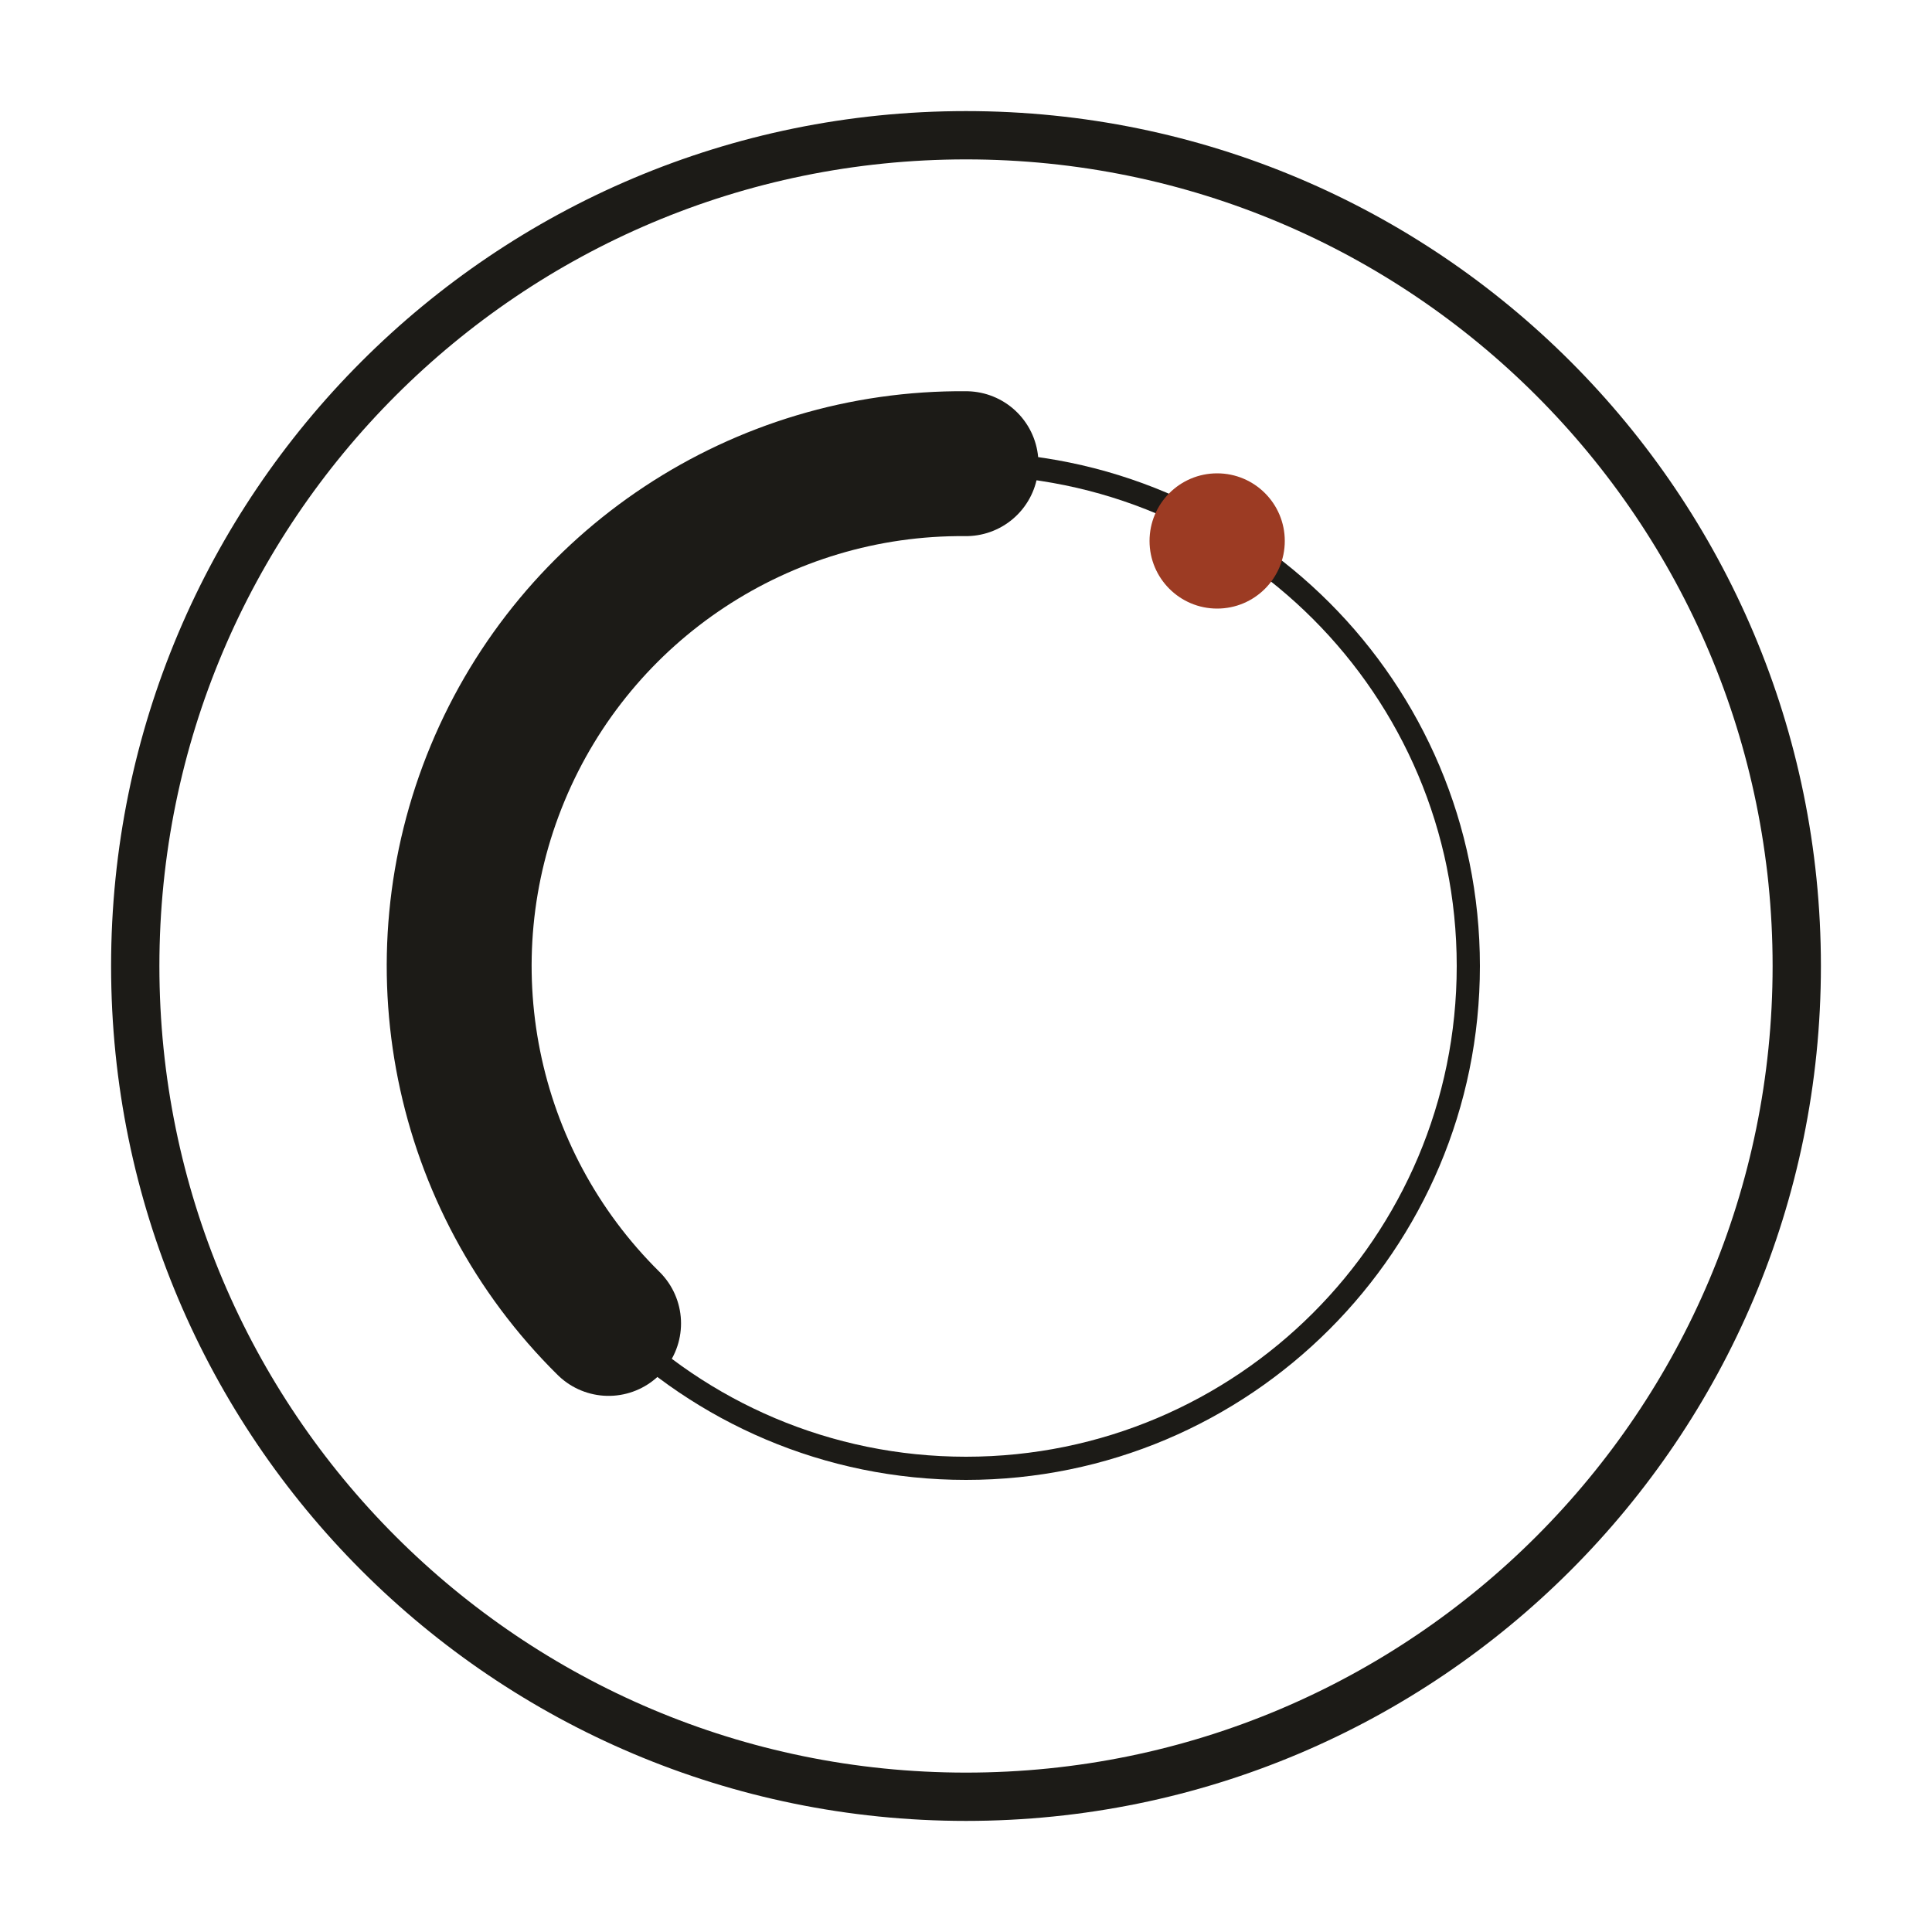
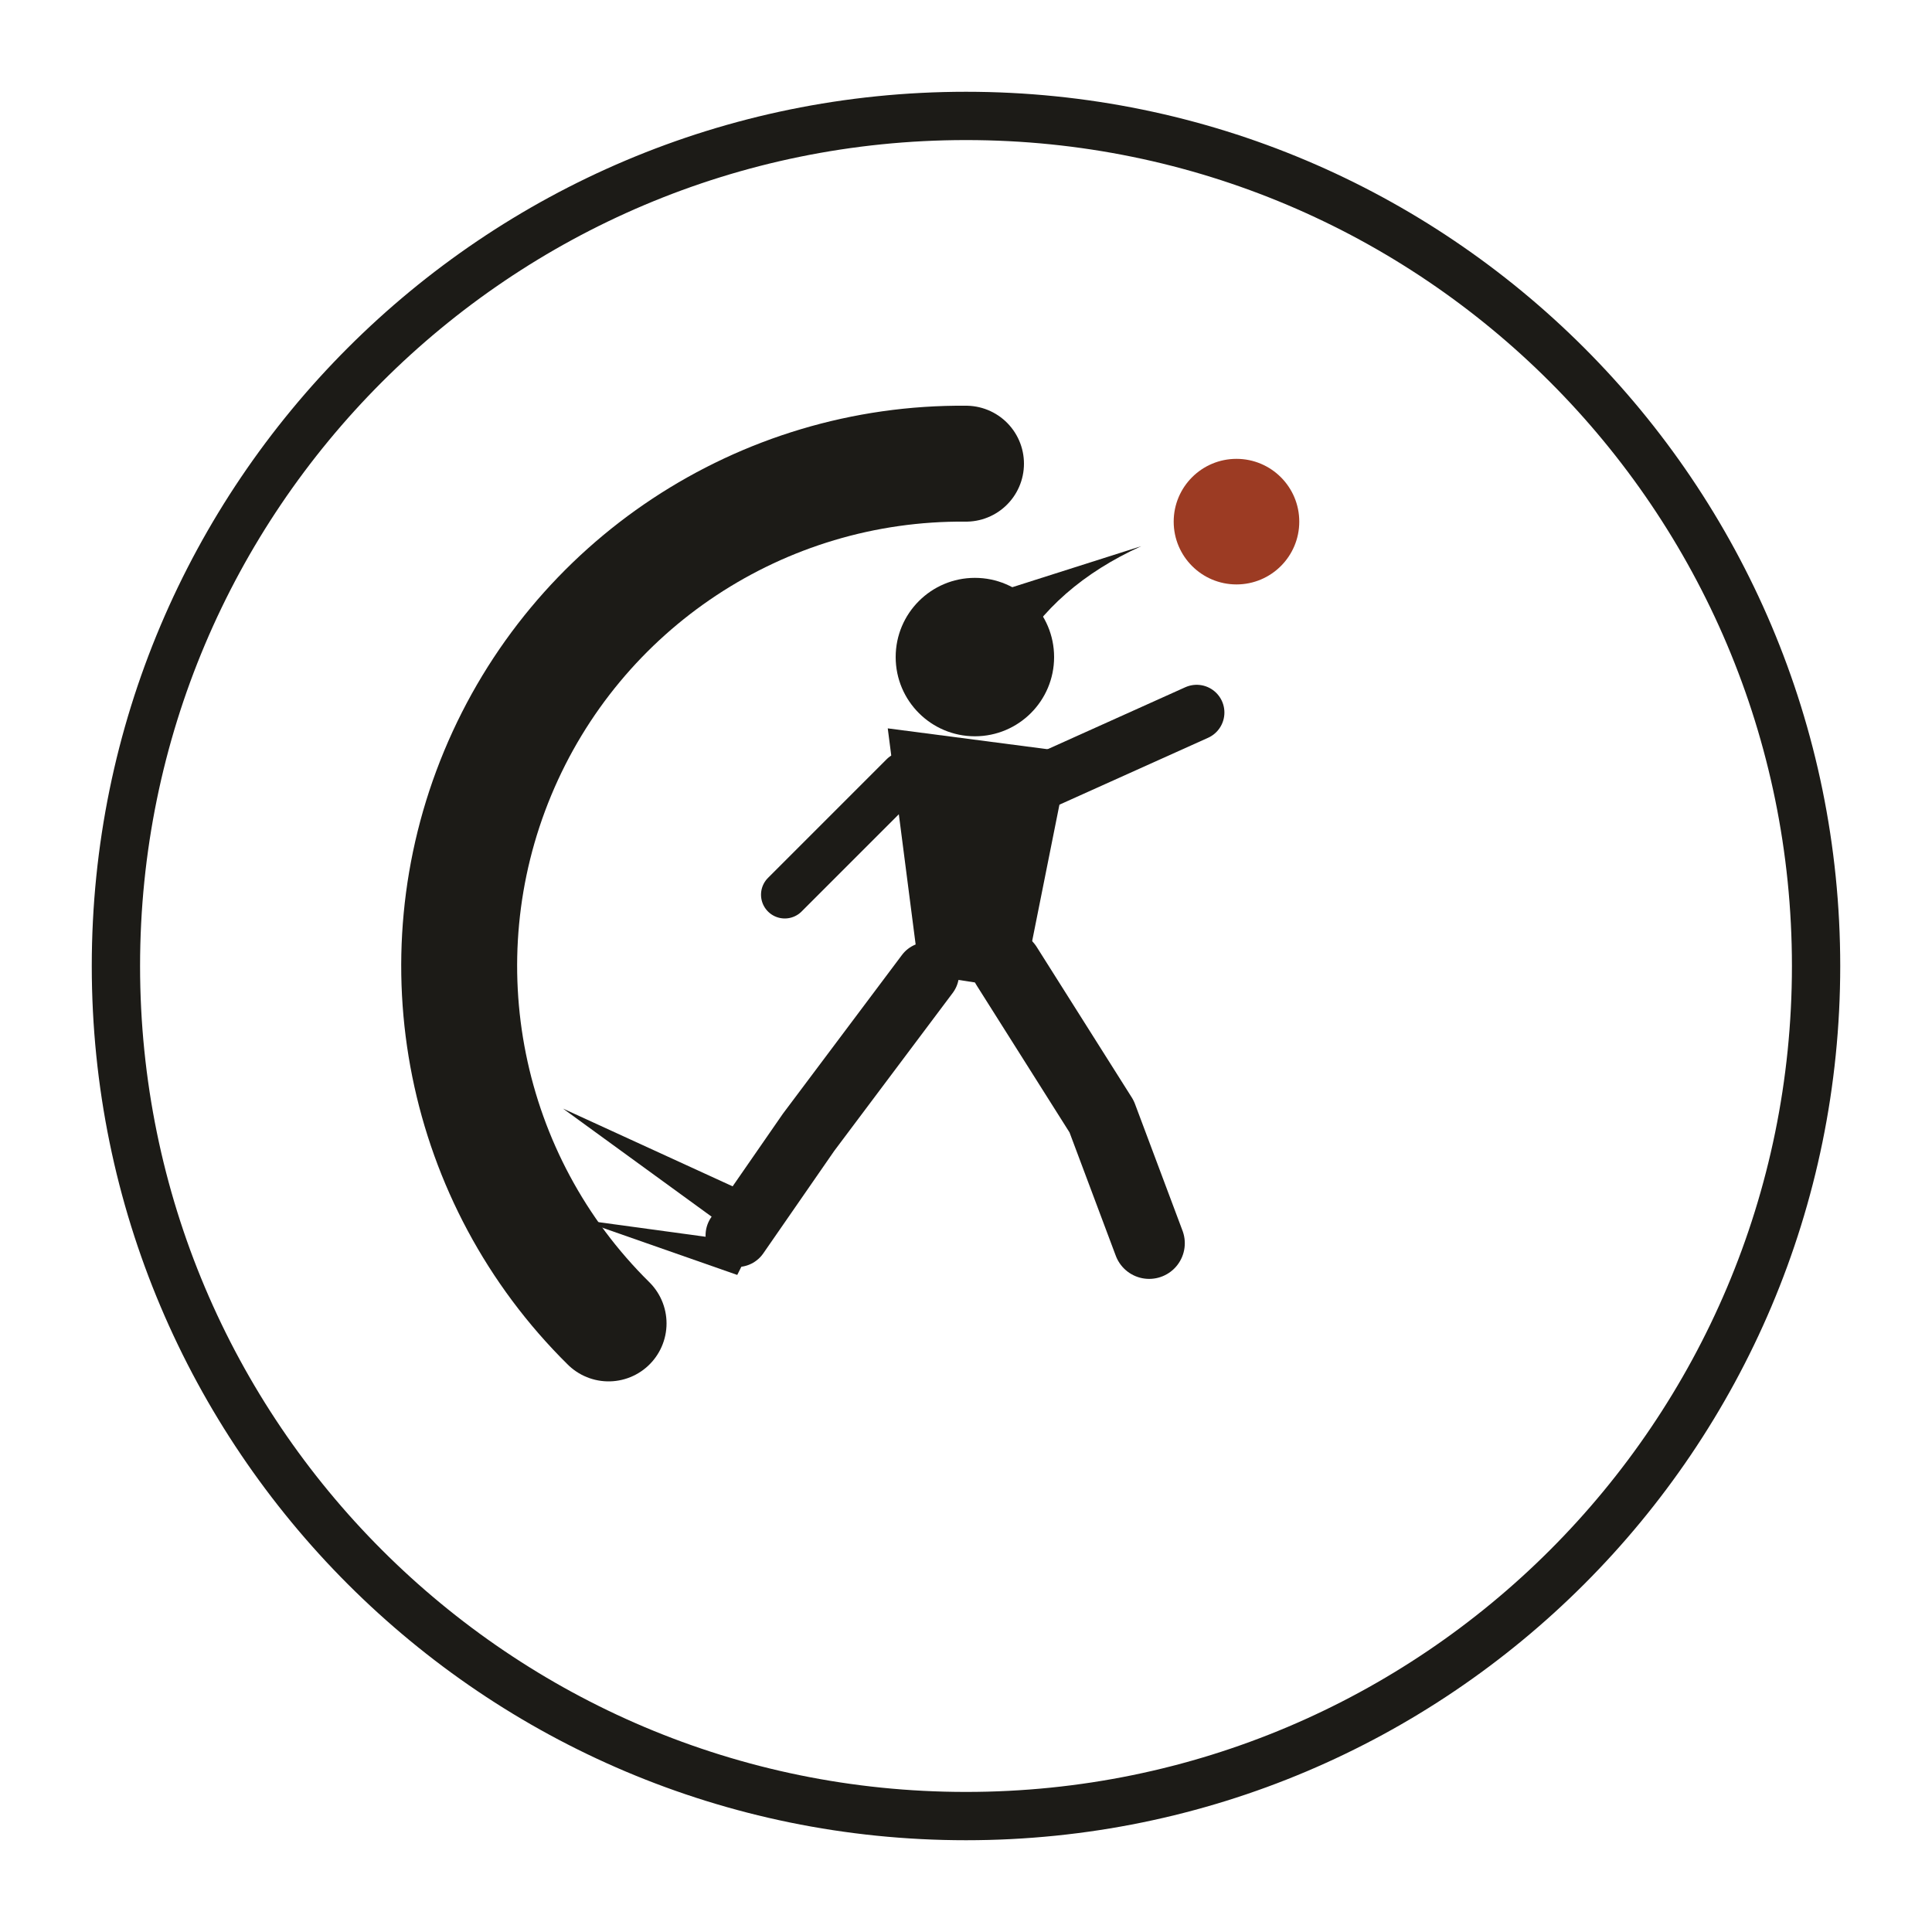
<svg xmlns="http://www.w3.org/2000/svg" viewBox="0 0 200 200" width="200" height="200">
-   <circle cx="100" cy="100" r="86" fill="none" stroke="#1C1B17" stroke-width="5" />
-   <circle cx="100" cy="100" r="52" fill="none" stroke="#1C1B17" stroke-width="2.4" />
-   <path d="M 63 137 A 52 52 0 0 1 100 48" fill="none" stroke="#1C1B17" stroke-width="15" stroke-linecap="round" />
-   <circle cx="126" cy="56" r="7" fill="#9C3B23" />
+   <circle cx="100" cy="100" r="88" fill="none" stroke="#1C1B17" stroke-width="5" />
+   <g transform="translate(96 100) scale(0.82) translate(-100 -100)">
+     <g fill="#1C1B17">
+       <circle cx="106" cy="61" r="10" />
+       <path d="M 105 54 L 127 47 Q 116 52 111 61 Z" />
+       <path d="M 95 70 L 118 73 L 112 103 L 99 101 Z" />
+     </g>
+     <g stroke="#1C1B17" fill="none" stroke-linecap="round" stroke-linejoin="round">
+       <path d="M 114 77 L 134 68" stroke-width="7" />
+       <path d="M 97 76 L 82 91" stroke-width="6" />
+       <path d="M 110 100 L 122 119 L 128 135" stroke-width="9" />
+       <path d="M 100 101 L 85 121 L 76 134" stroke-width="8" />
+     </g>
+     <g fill="#1C1B17">
+       <path d="M 78 129 L 54 118 L 76 134 Z" />
+       <path d="M 78 135 L 56 132 L 76 139 Z" />
+     </g>
+   </g>
+   <path d="M 63 137 A 52 52 0 0 1 100 48" fill="none" stroke="#1C1B17" stroke-width="12" stroke-linecap="round" />
+   <circle cx="128" cy="54" r="6.5" fill="#9C3B23" />
</svg>
